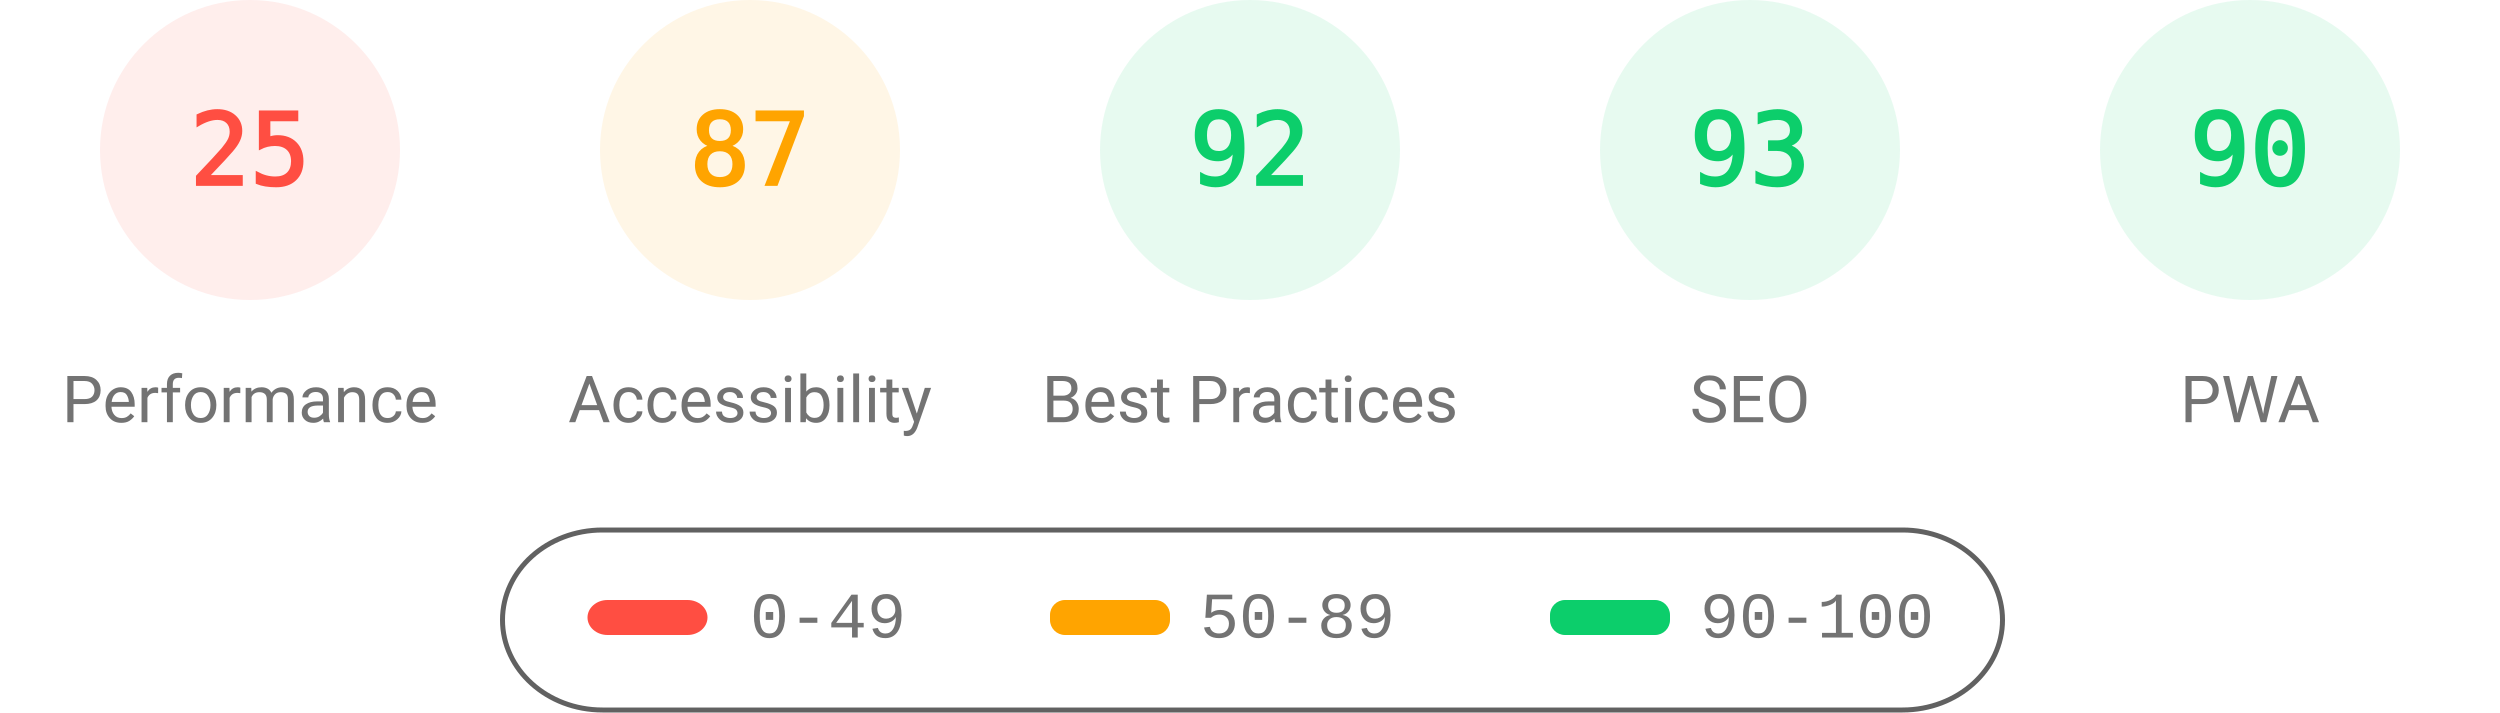
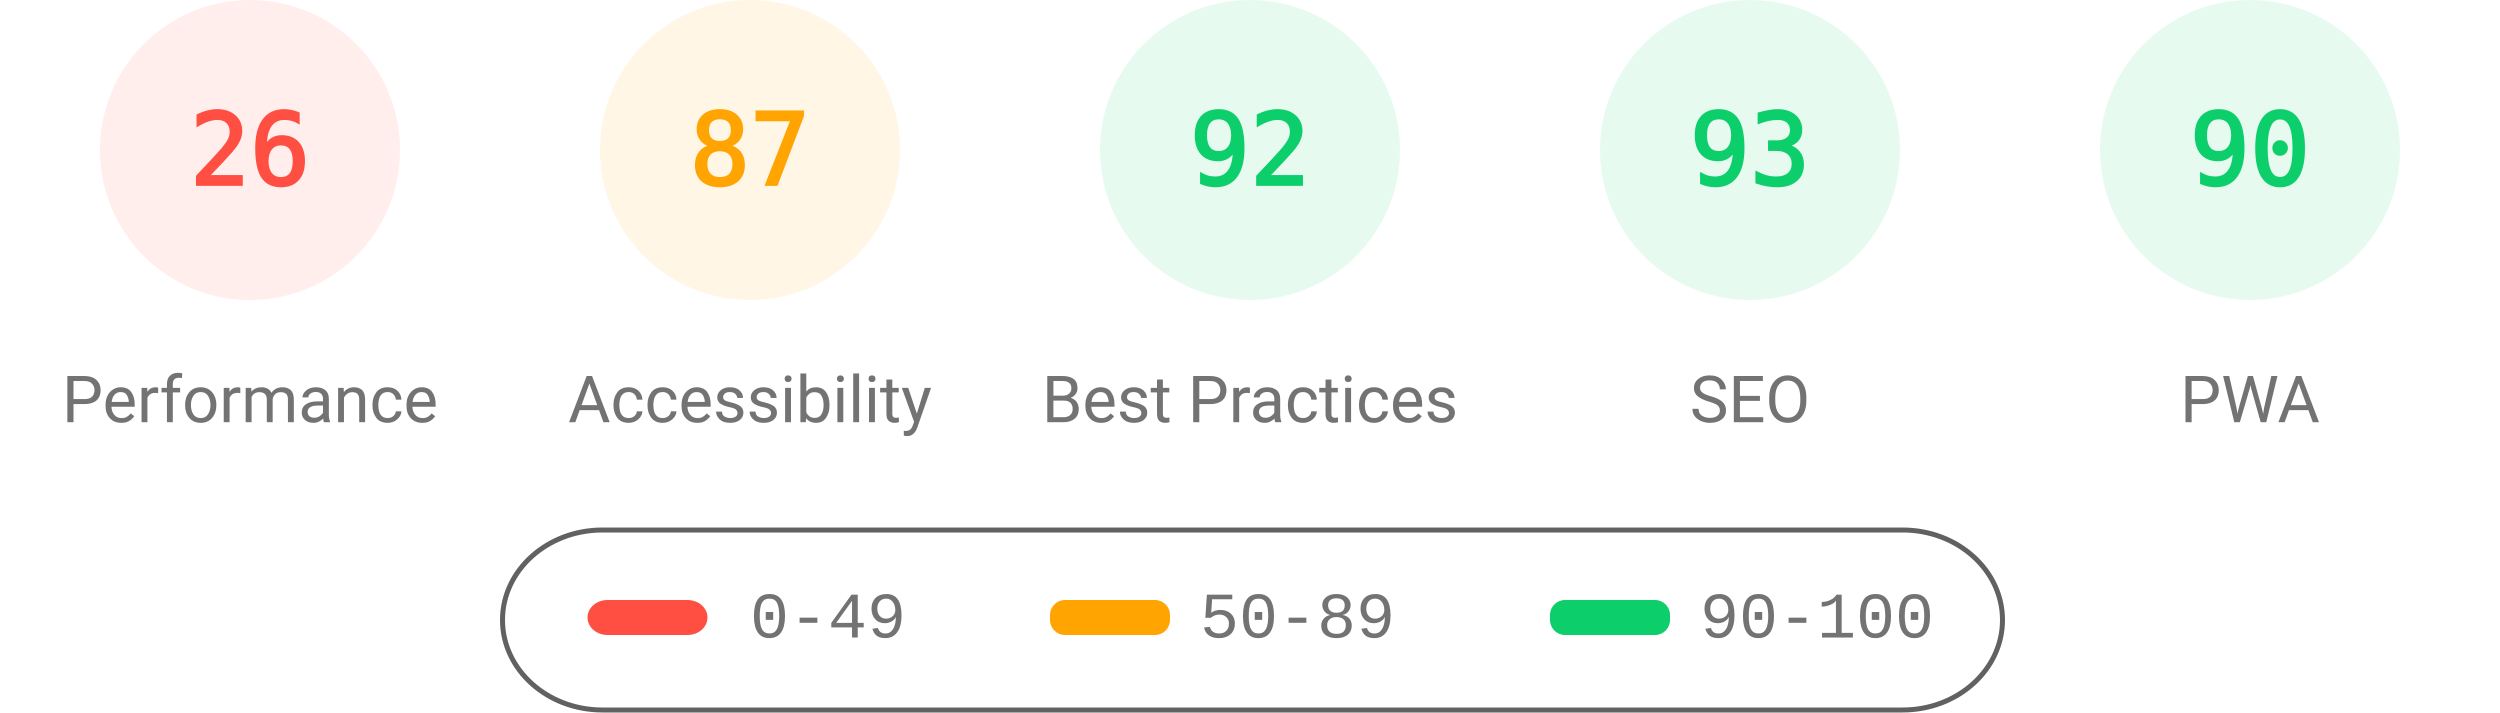
<svg xmlns="http://www.w3.org/2000/svg" fill="none" width="1000" height="285">
  <style>.gauge-base{opacity:.1}.gauge-arc{fill:none;animation-delay:250ms;stroke-linecap:round;transform:rotate(-90deg);transform-origin:100px 60px;animation:load-gauge 1s ease forwards}.guage-text{font-size:40px;font-family:monospace;text-align:center}.guage-red{color:#ff4e42;fill:#ff4e42;stroke:#ff4e42}.guage-orange{color:#ffa400;fill:#ffa400;stroke:#ffa400}.guage-green{color:#0cce6b;fill:#0cce6b;stroke:#0cce6b}.guage-undefined{color:#5c5c5c;fill:#5c5c5c;stroke:#5c5c5c}.guage-title{color:#737373;fill:#737373;stroke:none;font-size:26px;line-height:26px;font-family:Roboto,Halvetica,Arial,sans-serif}@keyframes load-gauge{from{stroke-dasharray:0 352.858}}</style>
  <svg class="guage-div guage-perf guage-red" viewBox="0 0 200 200" width="200" height="200">
    <circle class="gauge-base" r="56" cx="100" cy="60" stroke-width="8" />
-     <circle class="gauge-arc guage-arc-1" r="56" cx="100" cy="60" stroke-width="8" style="stroke-dasharray:87.965,351.858" />
-     <text class="guage-text" x="100" y="60" alignment-baseline="central" dominant-baseline="central" text-anchor="middle">25</text>
+     <circle class="gauge-arc guage-arc-1" r="56" cx="100" cy="60" stroke-width="8" style="stroke-dasharray:91.483,351.858" />
+     <text class="guage-text" x="100" y="60" alignment-baseline="central" dominant-baseline="central" text-anchor="middle">26</text>
    <text class="guage-title" x="100" y="160" alignment-baseline="central" dominant-baseline="central" text-anchor="middle">Performance</text>
  </svg>
  <svg class="guage-div guage-acc guage-orange" viewBox="0 0 200 200" width="200" height="200" x="200">
    <circle class="gauge-base" r="56" cx="100" cy="60" stroke-width="8" />
    <circle class="gauge-arc guage-arc-2" r="56" cx="100" cy="60" stroke-width="8" style="stroke-dasharray:306.116,351.858" />
    <text class="guage-text" x="100" y="60" alignment-baseline="central" dominant-baseline="central" text-anchor="middle">87</text>
    <text class="guage-title" x="100" y="160" alignment-baseline="central" dominant-baseline="central" text-anchor="middle">Accessibility</text>
  </svg>
  <svg class="guage-div guage-best guage-green" viewBox="0 0 200 200" width="200" height="200" x="400">
    <circle class="gauge-base" r="56" cx="100" cy="60" stroke-width="8" />
    <circle class="gauge-arc guage-arc-3" r="56" cx="100" cy="60" stroke-width="8" style="stroke-dasharray:323.709,351.858" />
    <text class="guage-text" x="100" y="60" alignment-baseline="central" dominant-baseline="central" text-anchor="middle">92</text>
    <text class="guage-title" x="100" y="160" alignment-baseline="central" dominant-baseline="central" text-anchor="middle">Best Practices</text>
  </svg>
  <svg class="guage-div guage-seo guage-green" viewBox="0 0 200 200" width="200" height="200" x="600">
    <circle class="gauge-base" r="56" cx="100" cy="60" stroke-width="8" />
    <circle class="gauge-arc guage-arc-4" r="56" cx="100" cy="60" stroke-width="8" style="stroke-dasharray:327.228,351.858" />
    <text class="guage-text" x="100" y="60" alignment-baseline="central" dominant-baseline="central" text-anchor="middle">93</text>
    <text class="guage-title" x="100" y="160" alignment-baseline="central" dominant-baseline="central" text-anchor="middle">SEO</text>
  </svg>
  <svg class="guage-div guage-pwa guage-green" viewBox="0 0 200 200" width="200" height="200" x="800">
    <circle class="gauge-base" r="56" cx="100" cy="60" stroke-width="8" />
    <circle class="gauge-arc guage-arc-4" r="56" cx="100" cy="60" stroke-width="8" style="stroke-dasharray:316.672,351.858" />
    <text class="guage-text" x="100" y="60" alignment-baseline="central" dominant-baseline="central" text-anchor="middle">90</text>
    <text class="guage-title" x="100" y="160" alignment-baseline="central" dominant-baseline="central" text-anchor="middle">PWA</text>
  </svg>
  <svg width="604" height="76" x="200" y="210">
    <path fill="none" id="canvas_background" d="M-1-1h604v80H-1z" />
    <rect fill-opacity="0" stroke="#616161" stroke-width="2" rx="40" id="svg_2" height="72" width="600" y="2" x="1" fill="#000" />
    <rect stroke="#000" rx="8" id="svg_3" height="14" width="48" y="30" x="35" stroke-opacity="null" stroke-width="0" fill="#ff4e42" />
    <rect stroke="#000" rx="6" id="svg_4" height="14" width="48" y="30" x="220" stroke-opacity="null" stroke-width="0" fill="#ffa400" />
    <rect stroke="#000" rx="6" id="svg_5" height="14" width="48" y="30" x="420" stroke-opacity="null" stroke-width="0" fill="#0cce6b" />
    <text xml:space="preserve" text-anchor="start" font-family="'Courier New', Courier, monospace" font-size="26" id="svg_6" y="45" x="100" stroke-opacity="null" stroke-width="0" stroke="#000" fill="#737373">0-49</text>
    <text xml:space="preserve" text-anchor="start" font-family="'Courier New', Courier, monospace" font-size="26" id="svg_7" y="45" x="280" stroke-opacity="null" stroke-width="0" stroke="#000" fill="#737373">50-89</text>
    <text xml:space="preserve" text-anchor="start" font-family="'Courier New', Courier, monospace" font-size="26" id="svg_8" y="45" x="480" stroke-opacity="null" stroke-width="0" stroke="#000" fill="#737373">90-100</text>
  </svg>
</svg>
